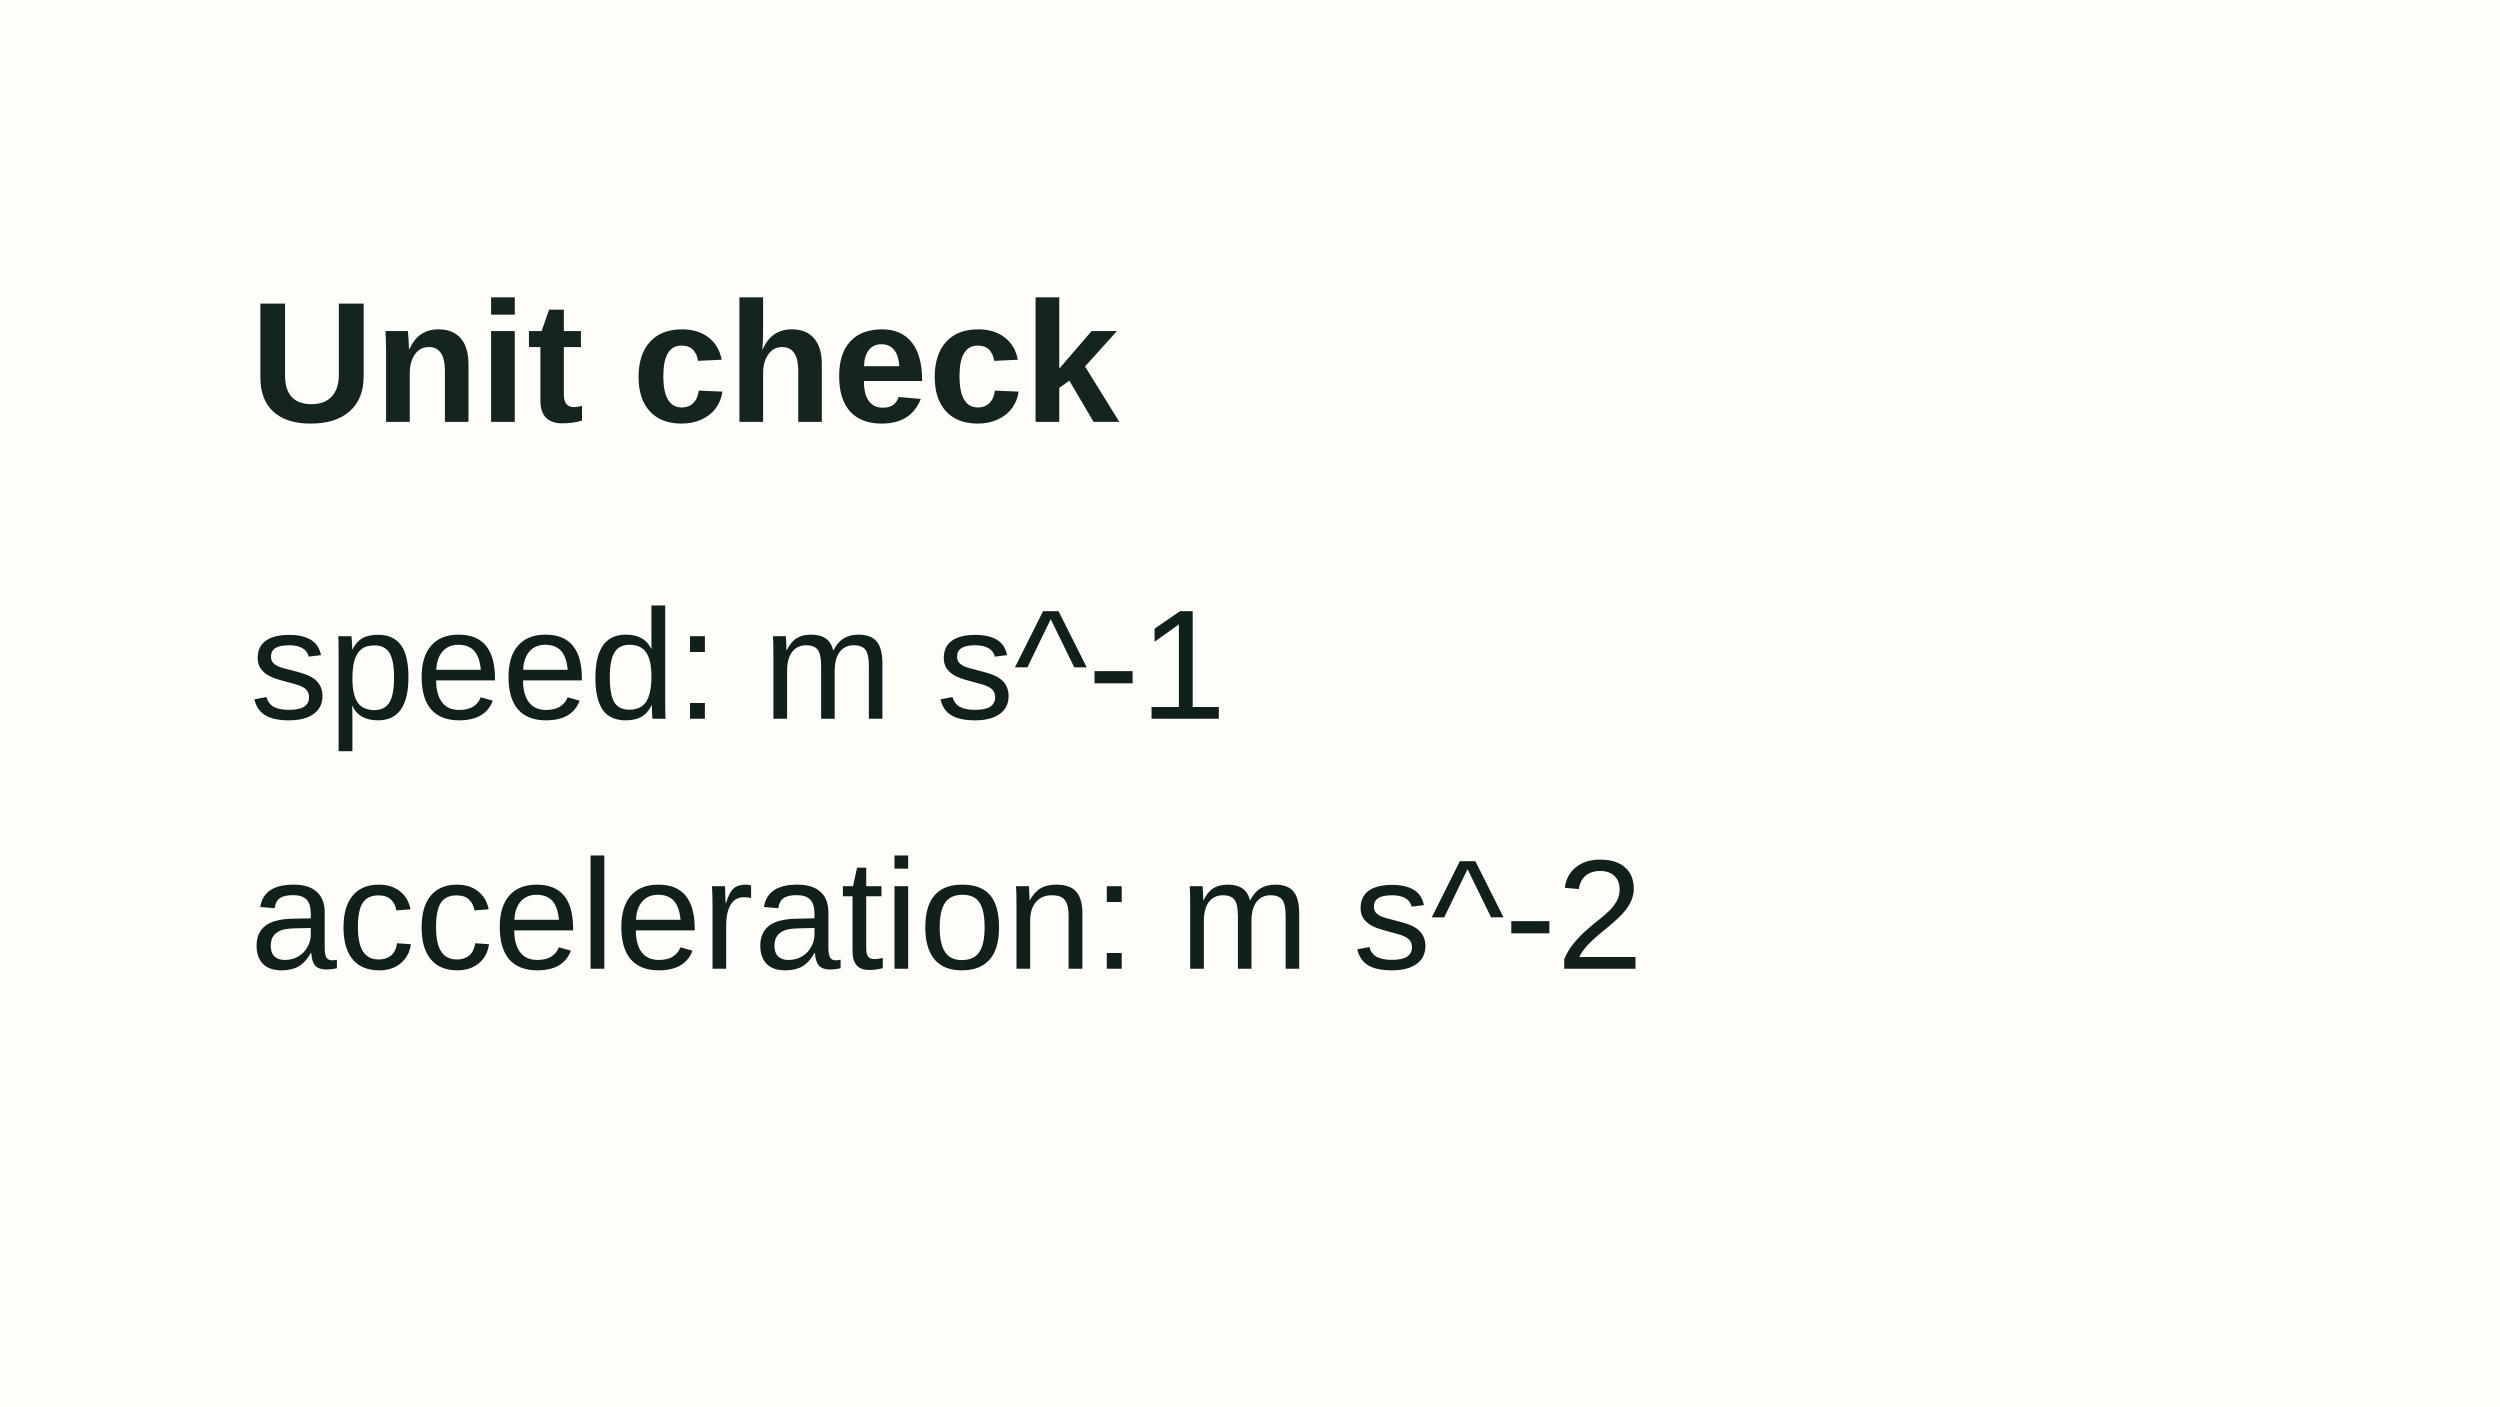
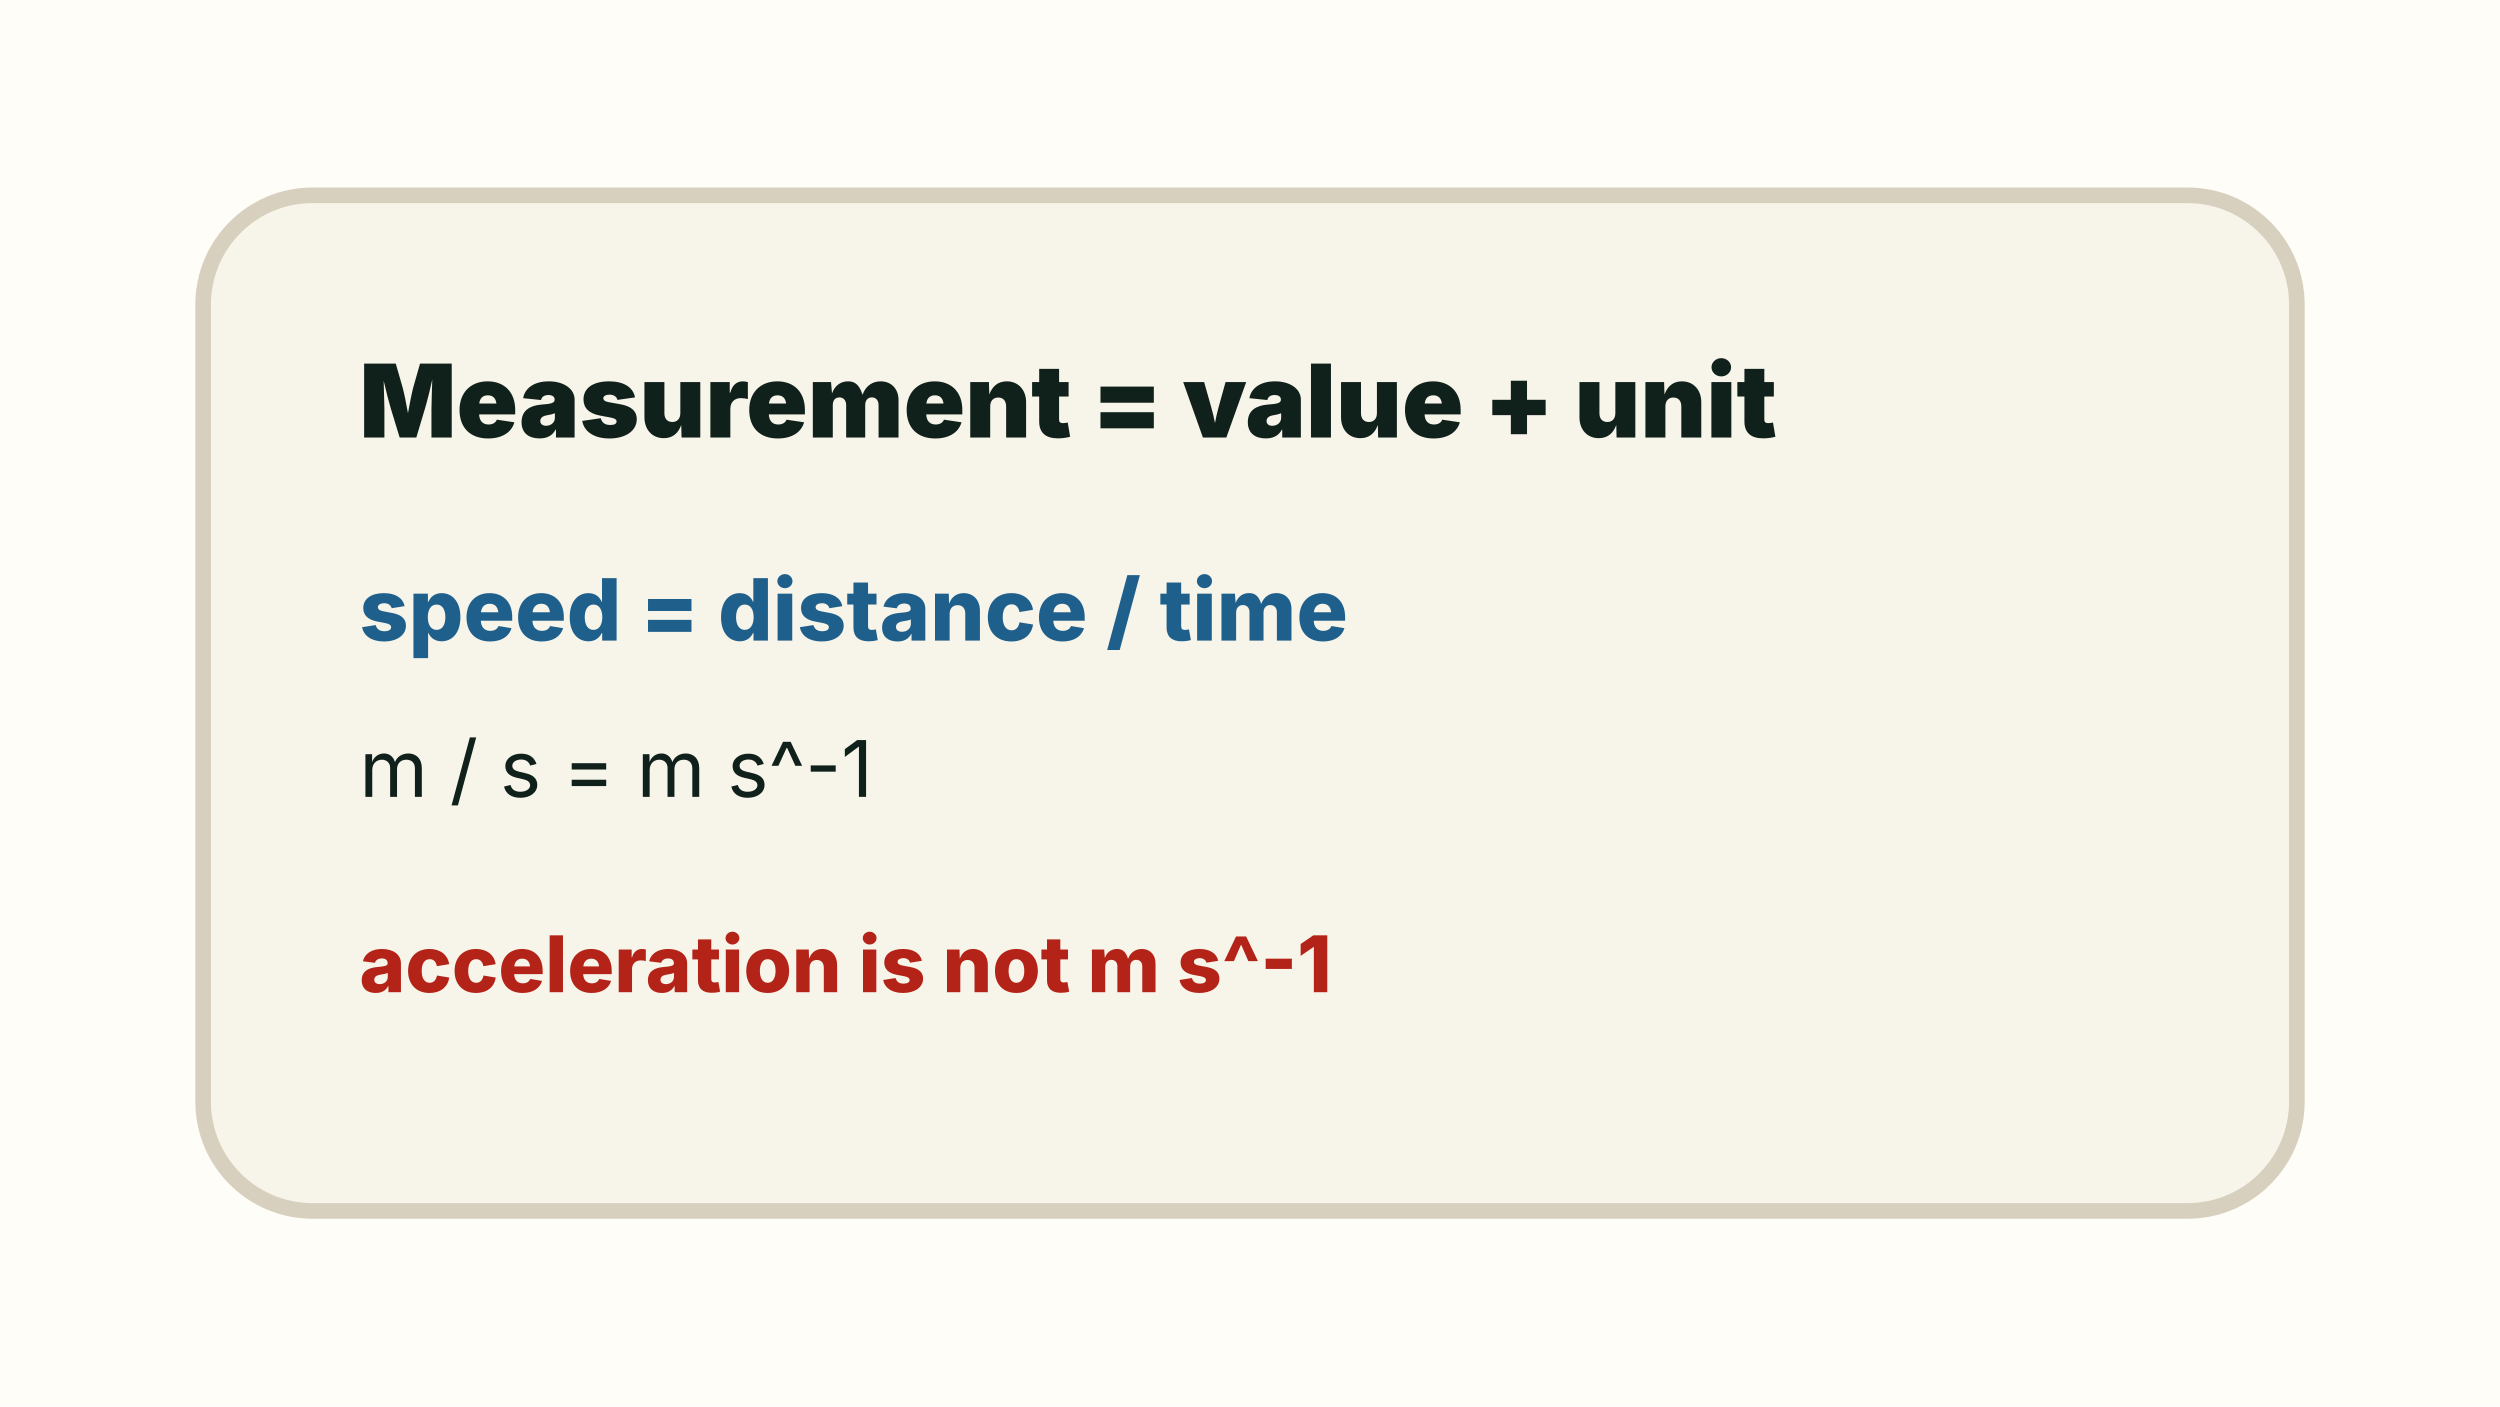
- <svg xmlns="http://www.w3.org/2000/svg" viewBox="0 0 320 180" role="img" aria-label="Unit consistency fallback">
-   <rect width="320" height="180" fill="#fffdf7" />
-   <text x="32" y="54" fill="#13251e" font-family="Arial, sans-serif" font-size="22" font-weight="700">Unit check</text>
-   <text x="32" y="92" fill="#10201a" font-family="Arial, sans-serif" font-size="20">speed: m s^-1</text>
-   <text x="32" y="124" fill="#10201a" font-family="Arial, sans-serif" font-size="20">acceleration: m s^-2</text>
+ <svg xmlns="http://www.w3.org/2000/svg" role="img" aria-labelledby="title desc" viewBox="0 0 640 360">
+   <rect width="640" height="360" fill="#fffdf7" />
+   <rect x="52" y="50" width="536" height="260" rx="28" fill="#f7f4ea" stroke="#d8d0bf" stroke-width="4" />
+   <text x="92" y="112" fill="#10201a" font-family="Inter,Arial,sans-serif" font-size="26" font-weight="900">Measurement = value + unit</text>
+   <text x="92" y="164" fill="#1f5f8b" font-family="Inter,Arial,sans-serif" font-size="22" font-weight="800">speed = distance / time</text>
+   <text x="92" y="204" fill="#10201a" font-family="Inter,Arial,sans-serif" font-size="20">m / s = m s^-1</text>
+   <text x="92" y="254" fill="#b42318" font-family="Inter,Arial,sans-serif" font-size="20" font-weight="800">acceleration is not m s^-1</text>
</svg>
